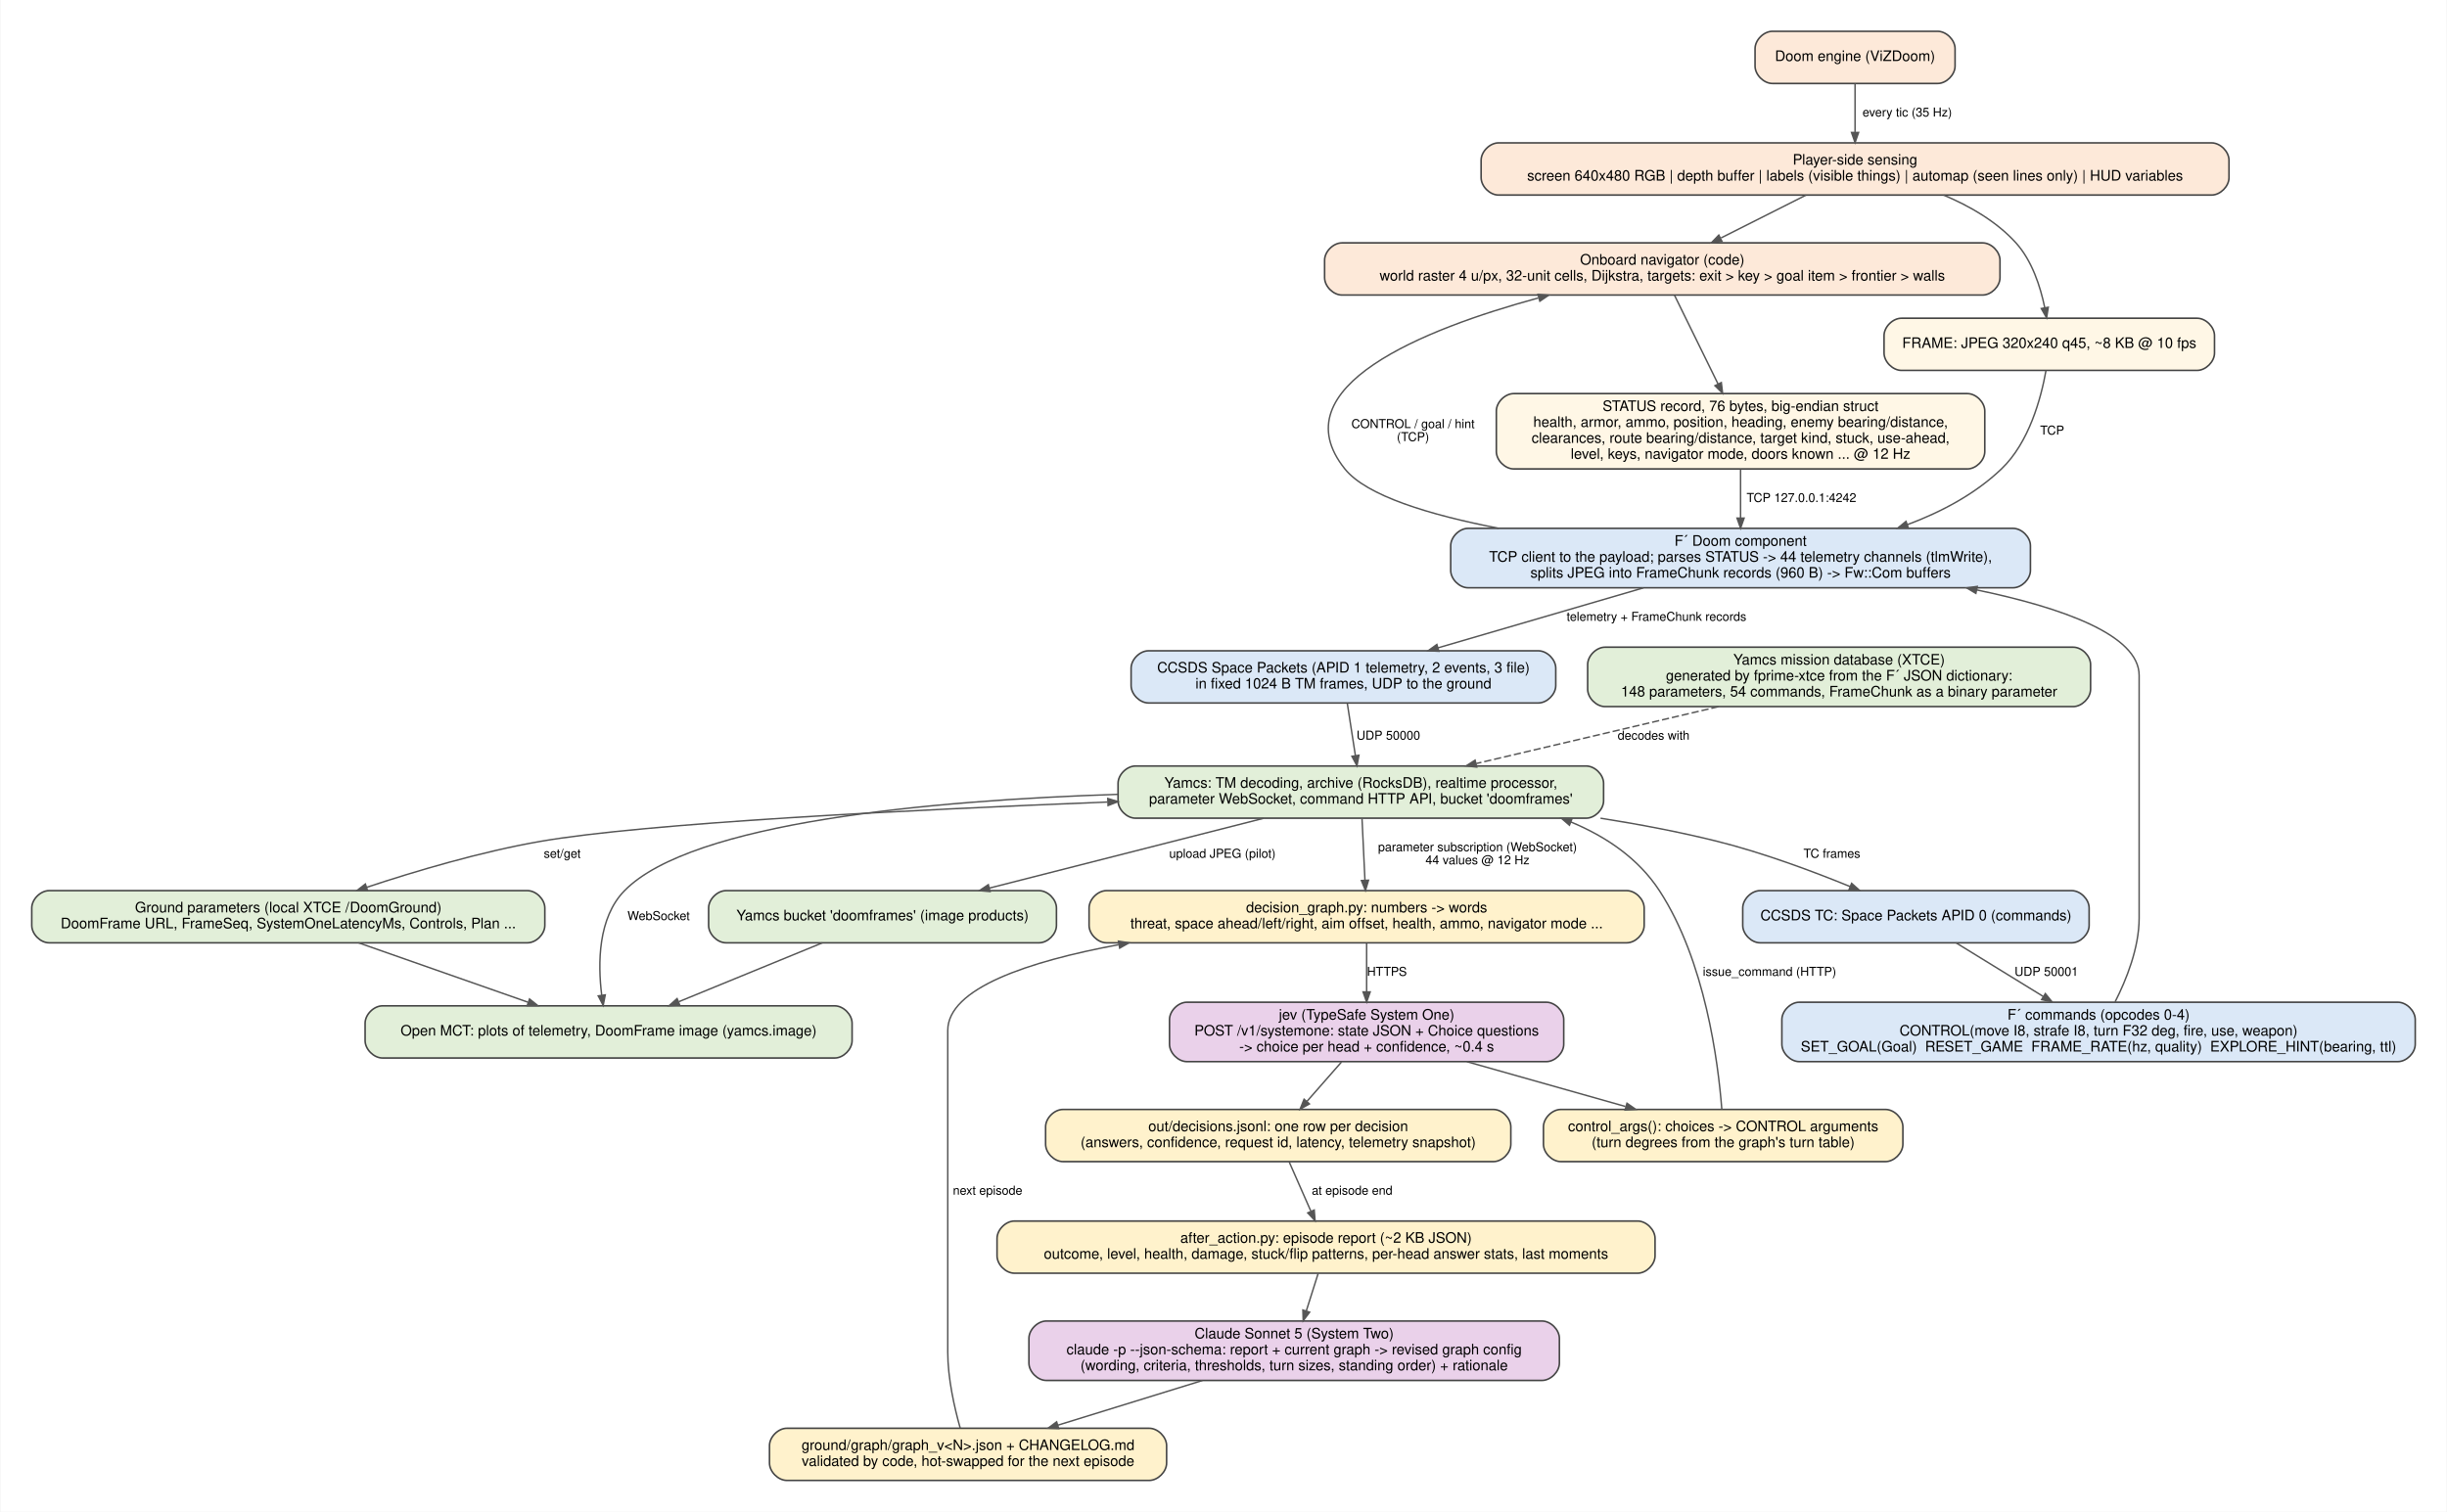
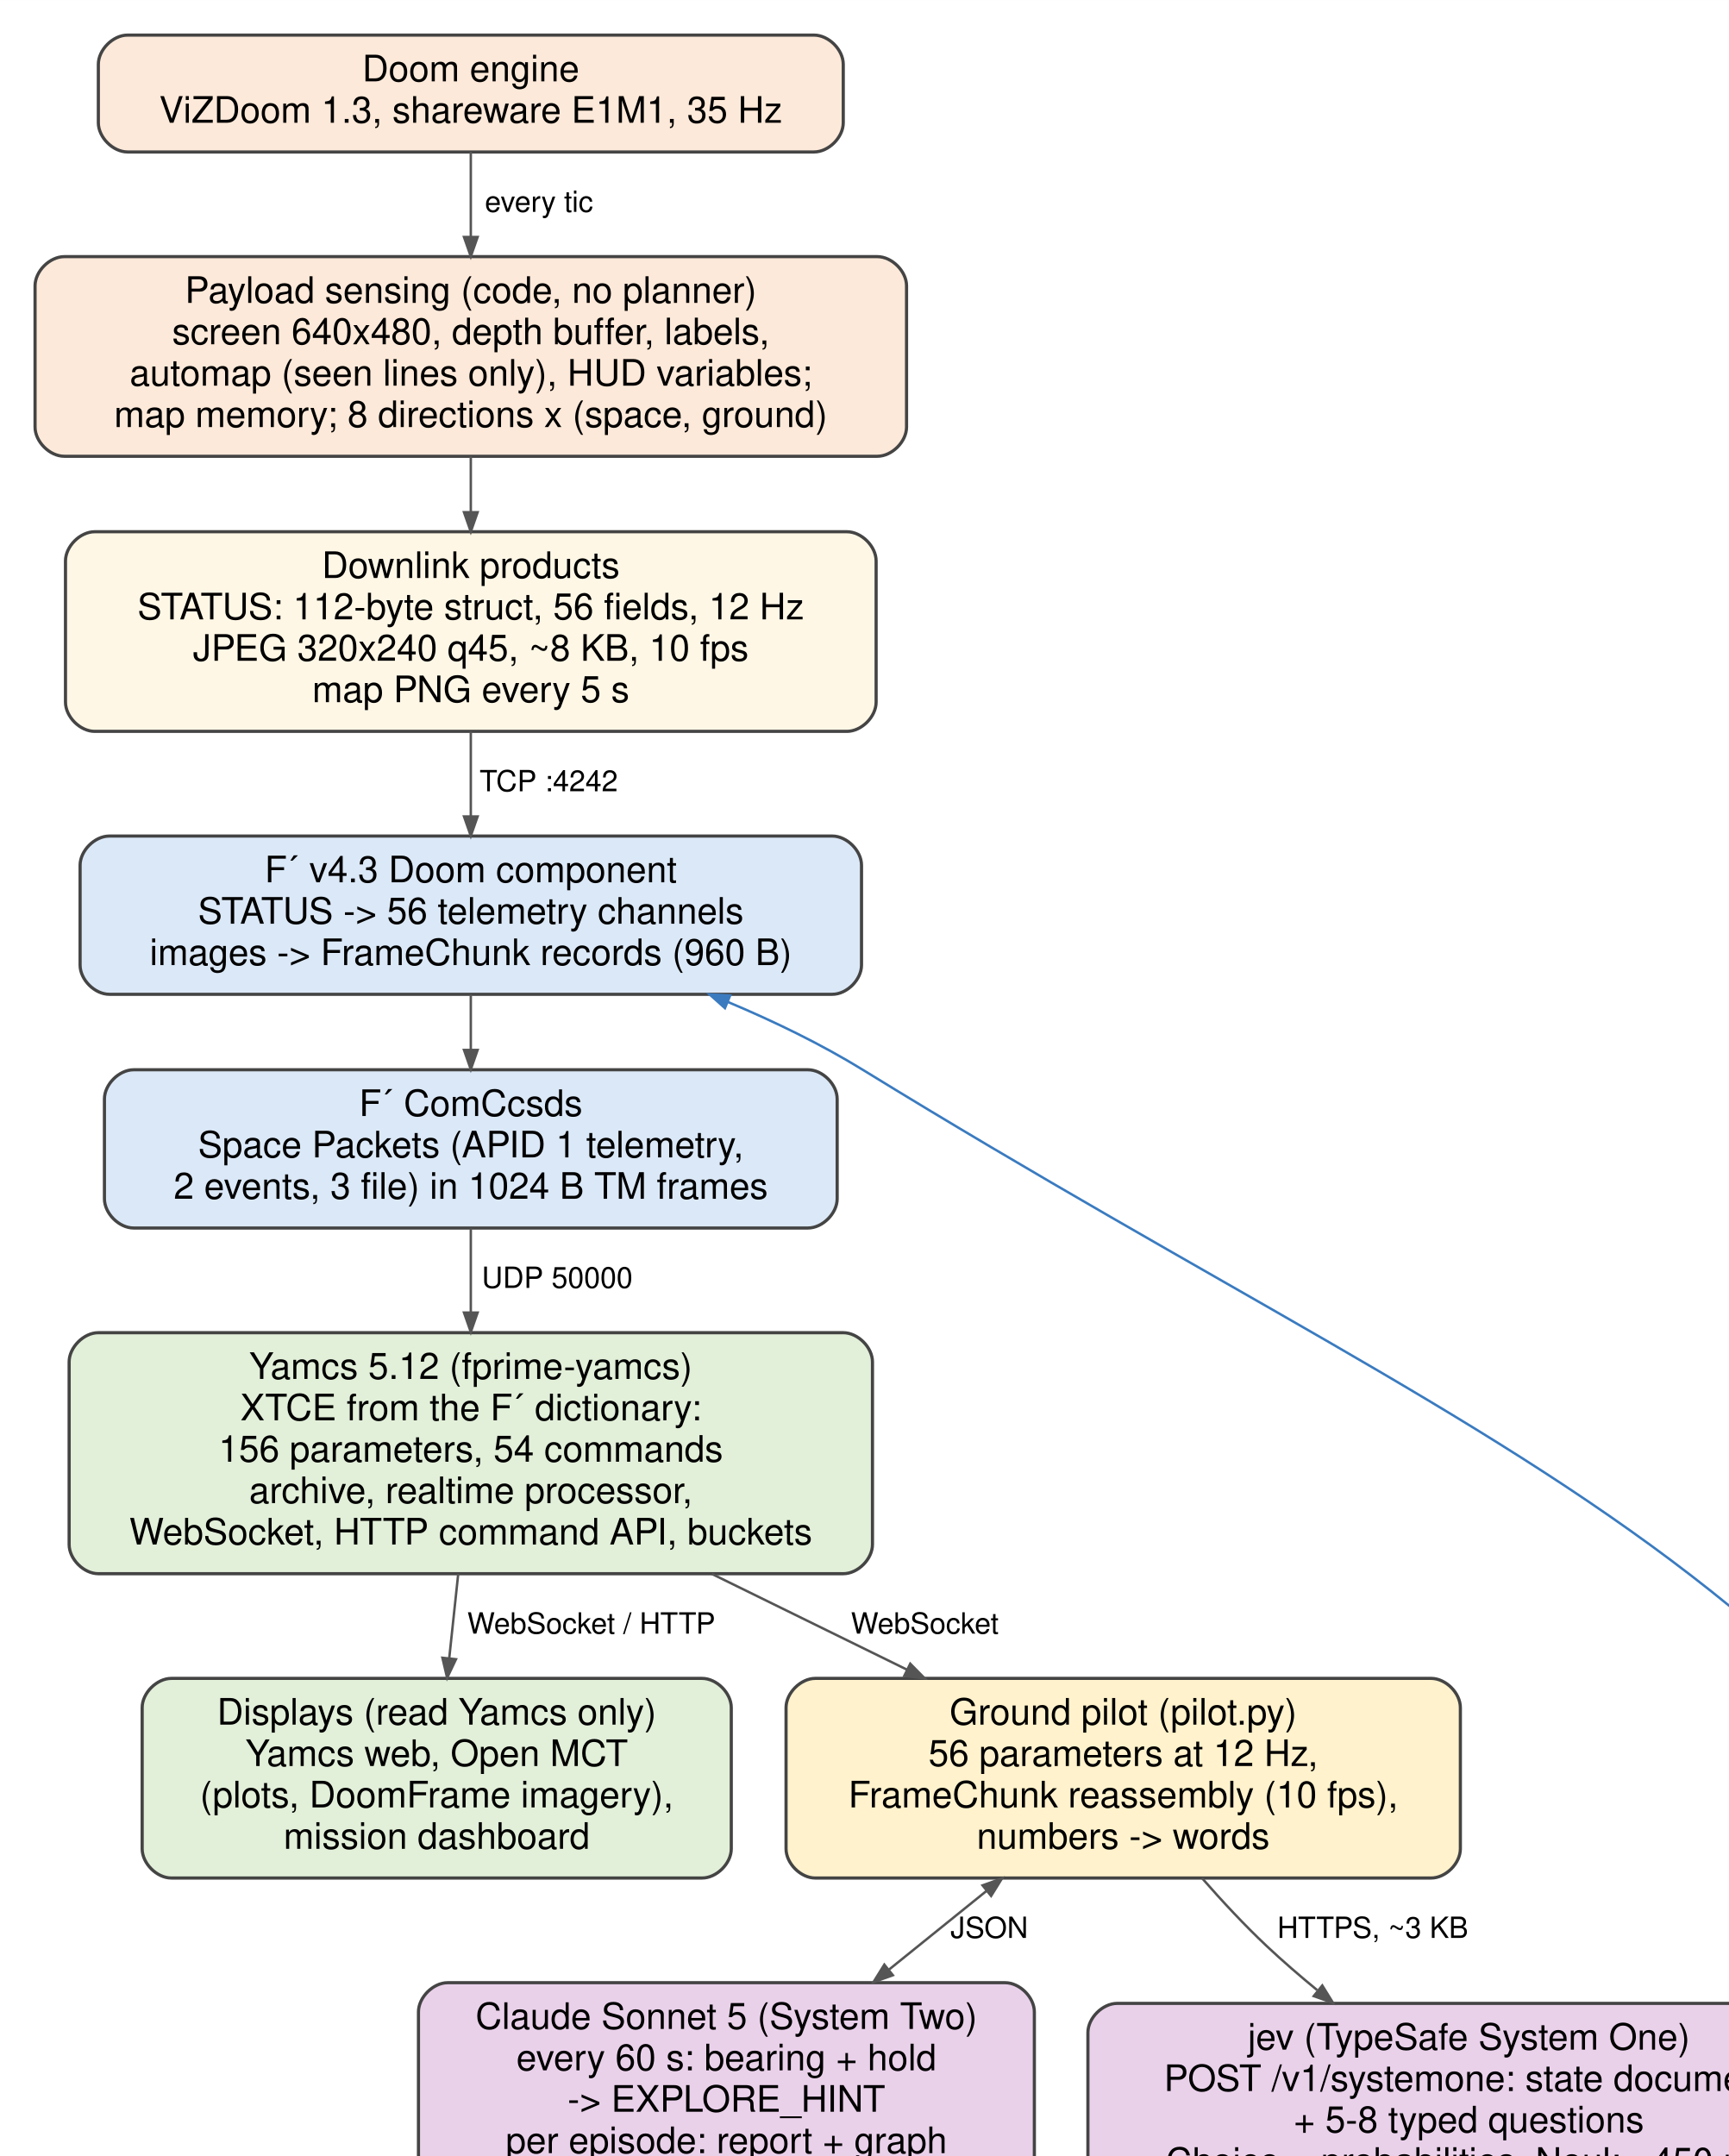
- <svg xmlns="http://www.w3.org/2000/svg" width="1688pt" height="1043pt" viewBox="0.00 0.00 1687.70 1043.20">
-   <g id="graph0" class="graph" transform="scale(1 1) rotate(0) translate(21.6 1021.6)">
-     <polygon fill="white" stroke="transparent" points="-21.6,21.6 -21.6,-1021.6 1666.1,-1021.6 1666.1,21.6 -21.6,21.6" />
+ <svg xmlns="http://www.w3.org/2000/svg" width="1259pt" height="1570pt" viewBox="0.00 0.00 944.53 1177.80">
+   <g id="graph0" class="graph" transform="scale(1.33 1.33) rotate(0) translate(14.4 1163.4)">
+     <polygon fill="white" stroke="transparent" points="-14.4,14.4 -14.4,-1163.4 930.13,-1163.4 930.13,14.4 -14.4,14.4" />
    <g id="node1" class="node">
-       <path fill="#fde9d9" stroke="#444444" stroke-width="1.1" d="M1315,-1000C1315,-1000 1201,-1000 1201,-1000 1195,-1000 1189,-994 1189,-988 1189,-988 1189,-976 1189,-976 1189,-970 1195,-964 1201,-964 1201,-964 1315,-964 1315,-964 1321,-964 1327,-970 1327,-976 1327,-976 1327,-988 1327,-988 1327,-994 1321,-1000 1315,-1000" />
-       <text text-anchor="middle" x="1258" y="-979.5" font-family="Helvetica,sans-Serif" font-size="10.00">Doom engine (ViZDoom)</text>
+       <path fill="#fde9d9" stroke="#444444" stroke-width="1.3" d="M320,-1149C320,-1149 38,-1149 38,-1149 32,-1149 26,-1143 26,-1137 26,-1137 26,-1113 26,-1113 26,-1107 32,-1101 38,-1101 38,-1101 320,-1101 320,-1101 326,-1101 332,-1107 332,-1113 332,-1113 332,-1137 332,-1137 332,-1143 326,-1149 320,-1149" />
+       <text text-anchor="middle" x="179" y="-1130" font-family="Helvetica,sans-Serif" font-size="15.00">Doom engine</text>
+       <text text-anchor="middle" x="179" y="-1113" font-family="Helvetica,sans-Serif" font-size="15.00">ViZDoom 1.3, shareware E1M1, 35 Hz</text>
    </g>
    <g id="node2" class="node">
-       <path fill="#fde9d9" stroke="#444444" stroke-width="1.1" d="M1504,-923C1504,-923 1012,-923 1012,-923 1006,-923 1000,-917 1000,-911 1000,-911 1000,-899 1000,-899 1000,-893 1006,-887 1012,-887 1012,-887 1504,-887 1504,-887 1510,-887 1516,-893 1516,-899 1516,-899 1516,-911 1516,-911 1516,-917 1510,-923 1504,-923" />
-       <text text-anchor="middle" x="1258" y="-908" font-family="Helvetica,sans-Serif" font-size="10.00">Player-side sensing</text>
-       <text text-anchor="middle" x="1258" y="-897" font-family="Helvetica,sans-Serif" font-size="10.00">screen 640x480 RGB | depth buffer | labels (visible things) | automap (seen lines only) | HUD variables</text>
+       <path fill="#fde9d9" stroke="#444444" stroke-width="1.3" d="M346,-1058C346,-1058 12,-1058 12,-1058 6,-1058 0,-1052 0,-1046 0,-1046 0,-988 0,-988 0,-982 6,-976 12,-976 12,-976 346,-976 346,-976 352,-976 358,-982 358,-988 358,-988 358,-1046 358,-1046 358,-1052 352,-1058 346,-1058" />
+       <text text-anchor="middle" x="179" y="-1039" font-family="Helvetica,sans-Serif" font-size="15.00">Payload sensing (code, no planner)</text>
+       <text text-anchor="middle" x="179" y="-1022" font-family="Helvetica,sans-Serif" font-size="15.00">screen 640x480, depth buffer, labels,</text>
+       <text text-anchor="middle" x="179" y="-1005" font-family="Helvetica,sans-Serif" font-size="15.00">automap (seen lines only), HUD variables;</text>
+       <text text-anchor="middle" x="179" y="-988" font-family="Helvetica,sans-Serif" font-size="15.00">map memory; 8 directions x (space, ground)</text>
    </g>
    <g id="edge1" class="edge">
-       <path fill="none" stroke="#555555" d="M1258,-963.98C1258,-954.08 1258,-941.43 1258,-930.47" />
-       <polygon fill="#555555" stroke="#555555" points="1260.45,-930.21 1258,-923.21 1255.55,-930.21 1260.45,-930.21" />
-       <text text-anchor="middle" x="1294" y="-941.2" font-family="Helvetica,sans-Serif" font-size="8.50">every tic (35 Hz)</text>
+       <path fill="none" stroke="#555555" d="M179,-1101C179,-1090.81 179,-1078.41 179,-1066.34" />
+       <polygon fill="#555555" stroke="#555555" points="181.8,-1066.06 179,-1058.06 176.2,-1066.06 181.8,-1066.06" />
+       <text text-anchor="middle" x="207" y="-1076.4" font-family="Helvetica,sans-Serif" font-size="12.00"> every tic</text>
    </g>
    <g id="node3" class="node">
-       <path fill="#fde9d9" stroke="#444444" stroke-width="1.1" d="M1346,-854C1346,-854 904,-854 904,-854 898,-854 892,-848 892,-842 892,-842 892,-830 892,-830 892,-824 898,-818 904,-818 904,-818 1346,-818 1346,-818 1352,-818 1358,-824 1358,-830 1358,-830 1358,-842 1358,-842 1358,-848 1352,-854 1346,-854" />
-       <text text-anchor="middle" x="1125" y="-839" font-family="Helvetica,sans-Serif" font-size="10.00">Onboard navigator (code)</text>
-       <text text-anchor="middle" x="1125" y="-828" font-family="Helvetica,sans-Serif" font-size="10.00">world raster 4 u/px, 32-unit cells, Dijkstra, targets: exit &gt; key &gt; goal item &gt; frontier &gt; walls</text>
+       <path fill="#fff7e6" stroke="#444444" stroke-width="1.3" d="M333.5,-945C333.5,-945 24.5,-945 24.5,-945 18.5,-945 12.5,-939 12.5,-933 12.5,-933 12.5,-875 12.5,-875 12.5,-869 18.5,-863 24.5,-863 24.5,-863 333.5,-863 333.5,-863 339.5,-863 345.5,-869 345.5,-875 345.5,-875 345.5,-933 345.5,-933 345.5,-939 339.5,-945 333.5,-945" />
+       <text text-anchor="middle" x="179" y="-926" font-family="Helvetica,sans-Serif" font-size="15.00">Downlink products</text>
+       <text text-anchor="middle" x="179" y="-909" font-family="Helvetica,sans-Serif" font-size="15.00">STATUS: 112-byte struct, 56 fields, 12 Hz</text>
+       <text text-anchor="middle" x="179" y="-892" font-family="Helvetica,sans-Serif" font-size="15.00">JPEG 320x240 q45, ~8 KB, 10 fps</text>
+       <text text-anchor="middle" x="179" y="-875" font-family="Helvetica,sans-Serif" font-size="15.00">map PNG every 5 s</text>
    </g>
    <g id="edge2" class="edge">
-       <path fill="none" stroke="#555555" d="M1224.09,-886.92C1206.27,-877.94 1184.3,-866.87 1165.58,-857.44" />
-       <polygon fill="#555555" stroke="#555555" points="1166.2,-855.01 1158.84,-854.05 1163.99,-859.39 1166.2,-855.01" />
+       <path fill="none" stroke="#555555" d="M179,-975.93C179,-968.54 179,-960.75 179,-953.16" />
+       <polygon fill="#555555" stroke="#555555" points="181.8,-953.01 179,-945.01 176.2,-953.01 181.8,-953.01" />
+     </g>
+     <g id="node4" class="node">
+       <path fill="#dbe8f7" stroke="#444444" stroke-width="1.3" d="M327.5,-820C327.5,-820 30.5,-820 30.5,-820 24.5,-820 18.5,-814 18.5,-808 18.5,-808 18.5,-767 18.5,-767 18.5,-761 24.5,-755 30.5,-755 30.5,-755 327.5,-755 327.5,-755 333.5,-755 339.5,-761 339.5,-767 339.5,-767 339.5,-808 339.5,-808 339.5,-814 333.5,-820 327.5,-820" />
+       <text text-anchor="middle" x="179" y="-801" font-family="Helvetica,sans-Serif" font-size="15.00">F´ v4.3 Doom component</text>
+       <text text-anchor="middle" x="179" y="-784" font-family="Helvetica,sans-Serif" font-size="15.00">STATUS -&gt; 56 telemetry channels</text>
+       <text text-anchor="middle" x="179" y="-767" font-family="Helvetica,sans-Serif" font-size="15.00">images -&gt; FrameChunk records (960 B)</text>
+     </g>
+     <g id="edge3" class="edge">
+       <path fill="none" stroke="#555555" d="M179,-862.95C179,-851.64 179,-839.34 179,-828.06" />
+       <polygon fill="#555555" stroke="#555555" points="181.8,-828.05 179,-820.05 176.2,-828.05 181.8,-828.05" />
+       <text text-anchor="middle" x="211" y="-838.4" font-family="Helvetica,sans-Serif" font-size="12.00"> TCP :4242</text>
    </g>
    <g id="node5" class="node">
-       <path fill="#fff7e6" stroke="#444444" stroke-width="1.1" d="M1494,-802C1494,-802 1290,-802 1290,-802 1284,-802 1278,-796 1278,-790 1278,-790 1278,-778 1278,-778 1278,-772 1284,-766 1290,-766 1290,-766 1494,-766 1494,-766 1500,-766 1506,-772 1506,-778 1506,-778 1506,-790 1506,-790 1506,-796 1500,-802 1494,-802" />
-       <text text-anchor="middle" x="1392" y="-781.5" font-family="Helvetica,sans-Serif" font-size="10.00">FRAME: JPEG 320x240 q45, ~8 KB @ 10 fps</text>
+       <path fill="#dbe8f7" stroke="#444444" stroke-width="1.3" d="M317.5,-724C317.5,-724 40.5,-724 40.5,-724 34.5,-724 28.5,-718 28.5,-712 28.5,-712 28.5,-671 28.5,-671 28.5,-665 34.5,-659 40.5,-659 40.5,-659 317.5,-659 317.5,-659 323.5,-659 329.5,-665 329.5,-671 329.5,-671 329.5,-712 329.5,-712 329.5,-718 323.5,-724 317.5,-724" />
+       <text text-anchor="middle" x="179" y="-705" font-family="Helvetica,sans-Serif" font-size="15.00">F´ ComCcsds</text>
+       <text text-anchor="middle" x="179" y="-688" font-family="Helvetica,sans-Serif" font-size="15.00">Space Packets (APID 1 telemetry,</text>
+       <text text-anchor="middle" x="179" y="-671" font-family="Helvetica,sans-Serif" font-size="15.00">2 events, 3 file) in 1024 B TM frames</text>
    </g>
    <g id="edge4" class="edge">
-       <path fill="none" stroke="#555555" d="M1319.09,-886.98C1337.18,-879.4 1355.68,-868.74 1369,-854 1380.1,-841.71 1385.86,-823.91 1388.84,-809.46" />
-       <polygon fill="#555555" stroke="#555555" points="1391.31,-809.59 1390.16,-802.26 1386.49,-808.7 1391.31,-809.59" />
-     </g>
-     <g id="node4" class="node">
-       <path fill="#fff7e6" stroke="#444444" stroke-width="1.1" d="M1335.5,-750C1335.5,-750 1022.5,-750 1022.5,-750 1016.5,-750 1010.5,-744 1010.5,-738 1010.5,-738 1010.5,-710 1010.5,-710 1010.5,-704 1016.5,-698 1022.5,-698 1022.5,-698 1335.5,-698 1335.5,-698 1341.5,-698 1347.5,-704 1347.5,-710 1347.5,-710 1347.5,-738 1347.5,-738 1347.5,-744 1341.5,-750 1335.5,-750" />
-       <text text-anchor="middle" x="1179" y="-738" font-family="Helvetica,sans-Serif" font-size="10.00">STATUS record, 76 bytes, big-endian struct</text>
-       <text text-anchor="middle" x="1179" y="-727" font-family="Helvetica,sans-Serif" font-size="10.00">health, armor, ammo, position, heading, enemy bearing/distance,</text>
-       <text text-anchor="middle" x="1179" y="-716" font-family="Helvetica,sans-Serif" font-size="10.00">clearances, route bearing/distance, target kind, stuck, use-ahead,</text>
-       <text text-anchor="middle" x="1179" y="-705" font-family="Helvetica,sans-Serif" font-size="10.00">level, keys, navigator mode, doors known ... @ 12 Hz</text>
-     </g>
-     <g id="edge3" class="edge">
-       <path fill="none" stroke="#555555" d="M1133.44,-817.81C1141.43,-801.53 1153.64,-776.67 1163.4,-756.77" />
-       <polygon fill="#555555" stroke="#555555" points="1165.73,-757.6 1166.61,-750.24 1161.33,-755.44 1165.73,-757.6" />
+       <path fill="none" stroke="#555555" d="M179,-754.94C179,-747.65 179,-739.81 179,-732.23" />
+       <polygon fill="#555555" stroke="#555555" points="181.8,-732.14 179,-724.14 176.2,-732.14 181.8,-732.14" />
    </g>
    <g id="node6" class="node">
-       <path fill="#dbe8f7" stroke="#444444" stroke-width="1.1" d="M1367,-657C1367,-657 991,-657 991,-657 985,-657 979,-651 979,-645 979,-645 979,-628 979,-628 979,-622 985,-616 991,-616 991,-616 1367,-616 1367,-616 1373,-616 1379,-622 1379,-628 1379,-628 1379,-645 1379,-645 1379,-651 1373,-657 1367,-657" />
-       <text text-anchor="middle" x="1179" y="-645" font-family="Helvetica,sans-Serif" font-size="10.00">F´ Doom component</text>
-       <text text-anchor="middle" x="1179" y="-634" font-family="Helvetica,sans-Serif" font-size="10.00">TCP client to the payload; parses STATUS -&gt; 44 telemetry channels (tlmWrite),</text>
-       <text text-anchor="middle" x="1179" y="-623" font-family="Helvetica,sans-Serif" font-size="10.00">splits JPEG into FrameChunk records (960 B) -&gt; Fw::Com buffers</text>
+       <path fill="#e2efd9" stroke="#444444" stroke-width="1.3" d="M332,-616C332,-616 26,-616 26,-616 20,-616 14,-610 14,-604 14,-604 14,-529 14,-529 14,-523 20,-517 26,-517 26,-517 332,-517 332,-517 338,-517 344,-523 344,-529 344,-529 344,-604 344,-604 344,-610 338,-616 332,-616" />
+       <text text-anchor="middle" x="179" y="-597" font-family="Helvetica,sans-Serif" font-size="15.00">Yamcs 5.12 (fprime-yamcs)</text>
+       <text text-anchor="middle" x="179" y="-580" font-family="Helvetica,sans-Serif" font-size="15.00">XTCE from the F´ dictionary:</text>
+       <text text-anchor="middle" x="179" y="-563" font-family="Helvetica,sans-Serif" font-size="15.00">156 parameters, 54 commands</text>
+       <text text-anchor="middle" x="179" y="-546" font-family="Helvetica,sans-Serif" font-size="15.00">archive, realtime processor,</text>
+       <text text-anchor="middle" x="179" y="-529" font-family="Helvetica,sans-Serif" font-size="15.00">WebSocket, HTTP command API, buckets</text>
    </g>
    <g id="edge5" class="edge">
-       <path fill="none" stroke="#555555" d="M1179,-697.81C1179,-687.24 1179,-674.95 1179,-664.22" />
-       <polygon fill="#555555" stroke="#555555" points="1181.45,-664.09 1179,-657.09 1176.55,-664.09 1181.45,-664.09" />
-       <text text-anchor="middle" x="1221" y="-675.2" font-family="Helvetica,sans-Serif" font-size="8.50">TCP 127.0.0.1:4242</text>
+       <path fill="none" stroke="#555555" d="M179,-658.82C179,-648.3 179,-636.24 179,-624.4" />
+       <polygon fill="#555555" stroke="#555555" points="181.8,-624.26 179,-616.26 176.2,-624.26 181.8,-624.26" />
+       <text text-anchor="middle" x="214.5" y="-634.4" font-family="Helvetica,sans-Serif" font-size="12.00"> UDP 50000</text>
+     </g>
+     <g id="node7" class="node">
+       <path fill="#e2efd9" stroke="#444444" stroke-width="1.3" d="M274,-474C274,-474 56,-474 56,-474 50,-474 44,-468 44,-462 44,-462 44,-404 44,-404 44,-398 50,-392 56,-392 56,-392 274,-392 274,-392 280,-392 286,-398 286,-404 286,-404 286,-462 286,-462 286,-468 280,-474 274,-474" />
+       <text text-anchor="middle" x="165" y="-455" font-family="Helvetica,sans-Serif" font-size="15.00">Displays (read Yamcs only)</text>
+       <text text-anchor="middle" x="165" y="-438" font-family="Helvetica,sans-Serif" font-size="15.00">Yamcs web, Open MCT</text>
+       <text text-anchor="middle" x="165" y="-421" font-family="Helvetica,sans-Serif" font-size="15.00">(plots, DoomFrame imagery),</text>
+       <text text-anchor="middle" x="165" y="-404" font-family="Helvetica,sans-Serif" font-size="15.00">mission dashboard</text>
    </g>
    <g id="edge6" class="edge">
-       <path fill="none" stroke="#555555" d="M1389.74,-765.94C1386.34,-746.87 1378.12,-716.26 1359,-698 1340.91,-680.73 1317.74,-668.38 1294.08,-659.55" />
-       <polygon fill="#555555" stroke="#555555" points="1294.81,-657.21 1287.39,-657.15 1293.15,-661.82 1294.81,-657.21" />
-       <text text-anchor="middle" x="1394" y="-721.7" font-family="Helvetica,sans-Serif" font-size="8.50">TCP</text>
-     </g>
-     <g id="edge20" class="edge">
-       <path fill="none" stroke="#555555" d="M1012.04,-657.06C964.16,-666.3 920.85,-679.5 906,-698 860.56,-754.61 960.13,-794.4 1039.51,-816.01" />
-       <polygon fill="#555555" stroke="#555555" points="1039.24,-818.48 1046.64,-817.92 1040.51,-813.75 1039.24,-818.48" />
-       <text text-anchor="middle" x="953" y="-726.2" font-family="Helvetica,sans-Serif" font-size="8.50">CONTROL / goal / hint</text>
-       <text text-anchor="middle" x="953" y="-717.2" font-family="Helvetica,sans-Serif" font-size="8.50">(TCP)</text>
+       <path fill="none" stroke="#555555" d="M173.83,-516.91C172.62,-505.6 171.34,-493.57 170.14,-482.28" />
+       <polygon fill="#555555" stroke="#555555" points="172.91,-481.87 169.28,-474.21 167.34,-482.47 172.91,-481.87" />
+       <text text-anchor="middle" x="228.5" y="-492.4" font-family="Helvetica,sans-Serif" font-size="12.00"> WebSocket / HTTP</text>
    </g>
    <g id="node8" class="node">
-       <path fill="#dbe8f7" stroke="#444444" stroke-width="1.1" d="M1039.5,-572.5C1039.5,-572.5 770.5,-572.5 770.5,-572.5 764.5,-572.5 758.5,-566.5 758.5,-560.5 758.5,-560.5 758.5,-548.5 758.5,-548.5 758.5,-542.5 764.5,-536.5 770.5,-536.5 770.5,-536.5 1039.5,-536.5 1039.5,-536.5 1045.5,-536.5 1051.5,-542.5 1051.5,-548.5 1051.5,-548.5 1051.5,-560.5 1051.5,-560.5 1051.5,-566.5 1045.5,-572.5 1039.5,-572.5" />
-       <text text-anchor="middle" x="905" y="-557.5" font-family="Helvetica,sans-Serif" font-size="10.00">CCSDS Space Packets (APID 1 telemetry, 2 events, 3 file)</text>
-       <text text-anchor="middle" x="905" y="-546.5" font-family="Helvetica,sans-Serif" font-size="10.00">in fixed 1024 B TM frames, UDP to the ground</text>
+       <path fill="#fff2cc" stroke="#444444" stroke-width="1.3" d="M573.5,-474C573.5,-474 320.5,-474 320.5,-474 314.5,-474 308.5,-468 308.5,-462 308.5,-462 308.5,-404 308.5,-404 308.5,-398 314.5,-392 320.5,-392 320.5,-392 573.5,-392 573.5,-392 579.5,-392 585.5,-398 585.5,-404 585.5,-404 585.5,-462 585.5,-462 585.5,-468 579.5,-474 573.5,-474" />
+       <text text-anchor="middle" x="447" y="-455" font-family="Helvetica,sans-Serif" font-size="15.00">Ground pilot (pilot.py)</text>
+       <text text-anchor="middle" x="447" y="-438" font-family="Helvetica,sans-Serif" font-size="15.00">56 parameters at 12 Hz,</text>
+       <text text-anchor="middle" x="447" y="-421" font-family="Helvetica,sans-Serif" font-size="15.00">FrameChunk reassembly (10 fps),</text>
+       <text text-anchor="middle" x="447" y="-404" font-family="Helvetica,sans-Serif" font-size="15.00">numbers -&gt; words</text>
    </g>
    <g id="edge7" class="edge">
-       <path fill="none" stroke="#555555" d="M1111.97,-615.93C1068.81,-603.33 1012.98,-587.03 970.19,-574.53" />
-       <polygon fill="#555555" stroke="#555555" points="970.84,-572.17 963.44,-572.56 969.47,-576.88 970.84,-572.17" />
-       <text text-anchor="middle" x="1121" y="-593.2" font-family="Helvetica,sans-Serif" font-size="8.50">telemetry + FrameChunk records</text>
+       <path fill="none" stroke="#555555" d="M278.03,-516.91C304.34,-504 332.57,-490.15 358.29,-477.53" />
+       <polygon fill="#555555" stroke="#555555" points="359.52,-480.04 365.47,-474 357.06,-475.01 359.52,-480.04" />
+       <text text-anchor="middle" x="365.5" y="-492.4" font-family="Helvetica,sans-Serif" font-size="12.00"> WebSocket</text>
    </g>
-     <g id="node7" class="node">
-       <path fill="#dbe8f7" stroke="#444444" stroke-width="1.1" d="M1632.5,-330C1632.5,-330 1219.5,-330 1219.5,-330 1213.5,-330 1207.5,-324 1207.5,-318 1207.5,-318 1207.5,-301 1207.5,-301 1207.5,-295 1213.5,-289 1219.5,-289 1219.5,-289 1632.5,-289 1632.5,-289 1638.5,-289 1644.5,-295 1644.5,-301 1644.5,-301 1644.5,-318 1644.5,-318 1644.5,-324 1638.5,-330 1632.5,-330" />
-       <text text-anchor="middle" x="1426" y="-318" font-family="Helvetica,sans-Serif" font-size="10.00">F´ commands (opcodes 0-4)</text>
-       <text text-anchor="middle" x="1426" y="-307" font-family="Helvetica,sans-Serif" font-size="10.00">CONTROL(move I8, strafe I8, turn F32 deg, fire, use, weapon)</text>
-       <text text-anchor="middle" x="1426" y="-296" font-family="Helvetica,sans-Serif" font-size="10.00">SET_GOAL(Goal)  RESET_GAME  FRAME_RATE(hz, quality)  EXPLORE_HINT(bearing, ttl)</text>
+     <g id="node9" class="node">
+       <path fill="#ead1ea" stroke="#444444" stroke-width="1.3" d="M398.5,-349C398.5,-349 169.5,-349 169.5,-349 163.5,-349 157.5,-343 157.5,-337 157.5,-337 157.5,-262 157.5,-262 157.5,-256 163.5,-250 169.5,-250 169.5,-250 398.5,-250 398.5,-250 404.5,-250 410.5,-256 410.5,-262 410.5,-262 410.5,-337 410.5,-337 410.5,-343 404.5,-349 398.5,-349" />
+       <text text-anchor="middle" x="284" y="-330" font-family="Helvetica,sans-Serif" font-size="15.00">Claude Sonnet 5 (System Two)</text>
+       <text text-anchor="middle" x="284" y="-313" font-family="Helvetica,sans-Serif" font-size="15.00">every 60 s: bearing + hold</text>
+       <text text-anchor="middle" x="284" y="-296" font-family="Helvetica,sans-Serif" font-size="15.00">-&gt; EXPLORE_HINT</text>
+       <text text-anchor="middle" x="284" y="-279" font-family="Helvetica,sans-Serif" font-size="15.00">per episode: report + graph</text>
+       <text text-anchor="middle" x="284" y="-262" font-family="Helvetica,sans-Serif" font-size="15.00">-&gt; revised graph_v&lt;N&gt;.json</text>
    </g>
-     <g id="edge19" class="edge">
-       <path fill="none" stroke="#555555" d="M1437.39,-330.19C1445.14,-345.45 1454,-367.4 1454,-388 1454,-555.5 1454,-555.5 1454,-555.5 1454,-583.39 1401.2,-602.2 1341.87,-614.53" />
-       <polygon fill="#555555" stroke="#555555" points="1341.35,-612.13 1334.98,-615.92 1342.33,-616.93 1341.35,-612.13" />
+     <g id="edge8" class="edge">
+       <path fill="none" stroke="#555555" d="M390.87,-386.72C377.98,-376.32 364.16,-365.17 350.87,-354.45" />
+       <polygon fill="#555555" stroke="#555555" points="389.22,-388.99 397.21,-391.83 392.74,-384.63 389.22,-388.99" />
+       <polygon fill="#555555" stroke="#555555" points="352.38,-352.07 344.4,-349.23 348.87,-356.43 352.38,-352.07" />
+       <text text-anchor="middle" x="392" y="-367.4" font-family="Helvetica,sans-Serif" font-size="12.00"> JSON</text>
+     </g>
+     <g id="node10" class="node">
+       <path fill="#ead1ea" stroke="#444444" stroke-width="1.3" d="M733.5,-340.5C733.5,-340.5 444.5,-340.5 444.5,-340.5 438.5,-340.5 432.5,-334.5 432.5,-328.5 432.5,-328.5 432.5,-270.5 432.5,-270.5 432.5,-264.5 438.5,-258.5 444.5,-258.5 444.5,-258.5 733.5,-258.5 733.5,-258.5 739.5,-258.5 745.5,-264.5 745.5,-270.5 745.5,-270.5 745.5,-328.5 745.5,-328.5 745.5,-334.5 739.5,-340.5 733.5,-340.5" />
+       <text text-anchor="middle" x="589" y="-321.5" font-family="Helvetica,sans-Serif" font-size="15.00">jev (TypeSafe System One)</text>
+       <text text-anchor="middle" x="589" y="-304.5" font-family="Helvetica,sans-Serif" font-size="15.00">POST /v1/systemone: state document</text>
+       <text text-anchor="middle" x="589" y="-287.5" font-family="Helvetica,sans-Serif" font-size="15.00">+ 5-8 typed questions</text>
+       <text text-anchor="middle" x="589" y="-270.5" font-family="Helvetica,sans-Serif" font-size="15.00">Choice + probabilities, Noul; ~450 ms</text>
+     </g>
+     <g id="edge9" class="edge">
+       <path fill="none" stroke="#555555" d="M479.4,-391.92C487.71,-382.42 496.89,-372.57 506,-364 512.48,-357.91 519.52,-351.83 526.66,-345.97" />
+       <polygon fill="#555555" stroke="#555555" points="528.78,-347.86 533.24,-340.66 525.26,-343.5 528.78,-347.86" />
+       <text text-anchor="middle" x="549.5" y="-367.4" font-family="Helvetica,sans-Serif" font-size="12.00"> HTTPS, ~3 KB</text>
    </g>
    <g id="node11" class="node">
-       <path fill="#e2efd9" stroke="#444444" stroke-width="1.1" d="M1072.5,-493C1072.5,-493 761.5,-493 761.5,-493 755.5,-493 749.5,-487 749.5,-481 749.5,-481 749.5,-469 749.5,-469 749.5,-463 755.5,-457 761.5,-457 761.5,-457 1072.5,-457 1072.5,-457 1078.5,-457 1084.5,-463 1084.5,-469 1084.5,-469 1084.5,-481 1084.5,-481 1084.5,-487 1078.5,-493 1072.5,-493" />
-       <text text-anchor="middle" x="917" y="-478" font-family="Helvetica,sans-Serif" font-size="10.00">Yamcs: TM decoding, archive (RocksDB), realtime processor,</text>
-       <text text-anchor="middle" x="917" y="-467" font-family="Helvetica,sans-Serif" font-size="10.00">parameter WebSocket, command HTTP API, bucket 'doomframes'</text>
+       <path fill="#fff2cc" stroke="#444444" stroke-width="1.3" d="M557.5,-207C557.5,-207 334.5,-207 334.5,-207 328.5,-207 322.5,-201 322.5,-195 322.5,-195 322.5,-137 322.5,-137 322.5,-131 328.5,-125 334.5,-125 334.5,-125 557.5,-125 557.5,-125 563.5,-125 569.5,-131 569.5,-137 569.5,-137 569.5,-195 569.5,-195 569.5,-201 563.5,-207 557.5,-207" />
+       <text text-anchor="middle" x="446" y="-188" font-family="Helvetica,sans-Serif" font-size="15.00">Decision log</text>
+       <text text-anchor="middle" x="446" y="-171" font-family="Helvetica,sans-Serif" font-size="15.00">runs/&lt;date&gt;/decisions.jsonl</text>
+       <text text-anchor="middle" x="446" y="-154" font-family="Helvetica,sans-Serif" font-size="15.00">words, answers, probabilities,</text>
+       <text text-anchor="middle" x="446" y="-137" font-family="Helvetica,sans-Serif" font-size="15.00">request id, latency, telemetry</text>
    </g>
-     <g id="edge8" class="edge">
-       <path fill="none" stroke="#555555" d="M907.66,-536.3C909.31,-525.66 911.45,-511.85 913.26,-500.13" />
-       <polygon fill="#555555" stroke="#555555" points="915.69,-500.44 914.34,-493.15 910.85,-499.69 915.69,-500.44" />
-       <text text-anchor="middle" x="936" y="-511.2" font-family="Helvetica,sans-Serif" font-size="8.50">UDP 50000</text>
-     </g>
-     <g id="node9" class="node">
-       <path fill="#dbe8f7" stroke="#444444" stroke-width="1.1" d="M1407.5,-407C1407.5,-407 1192.5,-407 1192.5,-407 1186.5,-407 1180.5,-401 1180.5,-395 1180.5,-395 1180.5,-383 1180.5,-383 1180.5,-377 1186.5,-371 1192.5,-371 1192.5,-371 1407.5,-371 1407.5,-371 1413.5,-371 1419.5,-377 1419.5,-383 1419.5,-383 1419.5,-395 1419.5,-395 1419.5,-401 1413.5,-407 1407.5,-407" />
-       <text text-anchor="middle" x="1300" y="-386.5" font-family="Helvetica,sans-Serif" font-size="10.00">CCSDS TC: Space Packets APID 0 (commands)</text>
-     </g>
-     <g id="edge18" class="edge">
-       <path fill="none" stroke="#555555" d="M1327.65,-370.99C1345.3,-360.14 1368.42,-345.92 1387.81,-333.99" />
-       <polygon fill="#555555" stroke="#555555" points="1389.29,-335.96 1393.96,-330.2 1386.72,-331.79 1389.29,-335.96" />
-       <text text-anchor="middle" x="1390" y="-348.2" font-family="Helvetica,sans-Serif" font-size="8.50">UDP 50001</text>
-     </g>
-     <g id="node10" class="node">
-       <path fill="#e2efd9" stroke="#444444" stroke-width="1.1" d="M1408.5,-575C1408.5,-575 1085.5,-575 1085.5,-575 1079.5,-575 1073.5,-569 1073.5,-563 1073.5,-563 1073.5,-546 1073.5,-546 1073.5,-540 1079.5,-534 1085.5,-534 1085.5,-534 1408.5,-534 1408.5,-534 1414.5,-534 1420.5,-540 1420.5,-546 1420.5,-546 1420.5,-563 1420.5,-563 1420.5,-569 1414.5,-575 1408.5,-575" />
-       <text text-anchor="middle" x="1247" y="-563" font-family="Helvetica,sans-Serif" font-size="10.00">Yamcs mission database (XTCE)</text>
-       <text text-anchor="middle" x="1247" y="-552" font-family="Helvetica,sans-Serif" font-size="10.00">generated by fprime-xtce from the F´ JSON dictionary:</text>
-       <text text-anchor="middle" x="1247" y="-541" font-family="Helvetica,sans-Serif" font-size="10.00">148 parameters, 54 commands, FrameChunk as a binary parameter</text>
-     </g>
-     <g id="edge9" class="edge">
-       <path fill="none" stroke="#555555" stroke-dasharray="5,2" d="M1163.73,-533.94C1112.48,-521.91 1047.17,-506.57 996.62,-494.7" />
-       <polygon fill="#555555" stroke="#555555" points="996.96,-492.26 989.59,-493.05 995.84,-497.03 996.96,-492.26" />
-       <text text-anchor="middle" x="1119" y="-511.2" font-family="Helvetica,sans-Serif" font-size="8.50">decodes with</text>
-     </g>
-     <g id="edge17" class="edge">
-       <path fill="none" stroke="#555555" d="M1082.38,-456.98C1109.51,-452.71 1137.19,-447.45 1163,-441 1194.32,-433.17 1228.35,-420.53 1254.65,-409.79" />
-       <polygon fill="#555555" stroke="#555555" points="1255.63,-412.04 1261.17,-407.11 1253.76,-407.51 1255.63,-412.04" />
-       <text text-anchor="middle" x="1242" y="-429.7" font-family="Helvetica,sans-Serif" font-size="8.50">TC frames</text>
+     <g id="edge10" class="edge">
+       <path fill="none" stroke="#555555" d="M545.32,-258.33C529.8,-244.06 512.21,-227.89 496.19,-213.16" />
+       <polygon fill="#555555" stroke="#555555" points="497.69,-210.73 489.91,-207.38 493.9,-214.85 497.69,-210.73" />
    </g>
    <g id="node12" class="node">
-       <path fill="#e2efd9" stroke="#444444" stroke-width="1.1" d="M342,-407C342,-407 12,-407 12,-407 6,-407 0,-401 0,-395 0,-395 0,-383 0,-383 0,-377 6,-371 12,-371 12,-371 342,-371 342,-371 348,-371 354,-377 354,-383 354,-383 354,-395 354,-395 354,-401 348,-407 342,-407" />
-       <text text-anchor="middle" x="177" y="-392" font-family="Helvetica,sans-Serif" font-size="10.00">Ground parameters (local XTCE /DoomGround)</text>
-       <text text-anchor="middle" x="177" y="-381" font-family="Helvetica,sans-Serif" font-size="10.00">DoomFrame URL, FrameSeq, SystemOneLatencyMs, Controls, Plan ...</text>
+       <path fill="#fff2cc" stroke="#444444" stroke-width="1.3" d="M880,-198.5C880,-198.5 604,-198.5 604,-198.5 598,-198.5 592,-192.5 592,-186.5 592,-186.5 592,-145.5 592,-145.5 592,-139.5 598,-133.5 604,-133.5 604,-133.5 880,-133.5 880,-133.5 886,-133.5 892,-139.5 892,-145.5 892,-145.5 892,-186.5 892,-186.5 892,-192.5 886,-198.5 880,-198.5" />
+       <text text-anchor="middle" x="742" y="-179.5" font-family="Helvetica,sans-Serif" font-size="15.00">control_args(): answers -&gt; CONTROL</text>
+       <text text-anchor="middle" x="742" y="-162.5" font-family="Helvetica,sans-Serif" font-size="15.00">hysteresis on the probabilities,</text>
+       <text text-anchor="middle" x="742" y="-145.5" font-family="Helvetica,sans-Serif" font-size="15.00">aim override, big turns finish first</text>
+     </g>
+     <g id="edge11" class="edge">
+       <path fill="none" stroke="#555555" d="M624.29,-258.42C635.82,-246.19 649,-233.07 662,-222 669.42,-215.68 677.57,-209.41 685.73,-203.49" />
+       <polygon fill="#555555" stroke="#555555" points="687.7,-205.53 692.59,-198.61 684.45,-200.97 687.7,-205.53" />
+       <text text-anchor="middle" x="700" y="-225.4" font-family="Helvetica,sans-Serif" font-size="12.00"> probabilities</text>
+     </g>
+     <g id="node13" class="node">
+       <path fill="#dbe8f7" stroke="#444444" stroke-width="1.3" d="M891.5,-82C891.5,-82 592.5,-82 592.5,-82 586.5,-82 580.5,-76 580.5,-70 580.5,-70 580.5,-12 580.5,-12 580.5,-6 586.5,0 592.5,0 592.5,0 891.5,0 891.5,0 897.5,0 903.5,-6 903.5,-12 903.5,-12 903.5,-70 903.5,-70 903.5,-76 897.5,-82 891.5,-82" />
+       <text text-anchor="middle" x="742" y="-63" font-family="Helvetica,sans-Serif" font-size="15.00">Uplink: F´ commands (opcodes 0-4)</text>
+       <text text-anchor="middle" x="742" y="-46" font-family="Helvetica,sans-Serif" font-size="15.00">CONTROL, SET_GOAL, RESET_GAME,</text>
+       <text text-anchor="middle" x="742" y="-29" font-family="Helvetica,sans-Serif" font-size="15.00">FRAME_RATE, EXPLORE_HINT</text>
+       <text text-anchor="middle" x="742" y="-12" font-family="Helvetica,sans-Serif" font-size="15.00">CCSDS TC, UDP 50001, ~45 ms to issue</text>
    </g>
    <g id="edge12" class="edge">
-       <path fill="none" stroke="#555555" d="M742.14,-468.14C604.23,-462.71 423.47,-453.57 351,-441 310,-433.89 264.95,-420.53 230.96,-409.26" />
-       <polygon fill="#555555" stroke="#555555" points="742.41,-470.6 749.5,-468.43 742.6,-465.71 742.41,-470.6" />
-       <polygon fill="#555555" stroke="#555555" points="231.73,-406.93 224.32,-407.04 230.18,-411.58 231.73,-406.93" />
-       <text text-anchor="middle" x="366" y="-429.7" font-family="Helvetica,sans-Serif" font-size="8.50">set/get</text>
-     </g>
-     <g id="node13" class="node">
-       <path fill="#e2efd9" stroke="#444444" stroke-width="1.1" d="M554,-327.5C554,-327.5 242,-327.5 242,-327.5 236,-327.5 230,-321.5 230,-315.5 230,-315.5 230,-303.5 230,-303.5 230,-297.5 236,-291.5 242,-291.5 242,-291.5 554,-291.5 554,-291.5 560,-291.5 566,-297.5 566,-303.5 566,-303.5 566,-315.5 566,-315.5 566,-321.5 560,-327.5 554,-327.5" />
-       <text text-anchor="middle" x="398" y="-307" font-family="Helvetica,sans-Serif" font-size="10.00">Open MCT: plots of telemetry, DoomFrame image (yamcs.image)</text>
-     </g>
-     <g id="edge10" class="edge">
-       <path fill="none" stroke="#555555" d="M749.29,-473.45C619.92,-469.22 455.45,-454.27 409,-407 390.63,-388.31 390.51,-356.74 393.25,-334.82" />
-       <polygon fill="#555555" stroke="#555555" points="395.69,-335.07 394.27,-327.79 390.84,-334.37 395.69,-335.07" />
-       <text text-anchor="middle" x="432.5" y="-386.7" font-family="Helvetica,sans-Serif" font-size="8.50">WebSocket</text>
-     </g>
-     <g id="node14" class="node">
-       <path fill="#fff2cc" stroke="#444444" stroke-width="1.1" d="M1100.5,-407C1100.5,-407 741.5,-407 741.5,-407 735.5,-407 729.5,-401 729.5,-395 729.5,-395 729.5,-383 729.5,-383 729.5,-377 735.5,-371 741.5,-371 741.5,-371 1100.5,-371 1100.5,-371 1106.5,-371 1112.5,-377 1112.5,-383 1112.5,-383 1112.5,-395 1112.5,-395 1112.5,-401 1106.5,-407 1100.5,-407" />
-       <text text-anchor="middle" x="921" y="-392" font-family="Helvetica,sans-Serif" font-size="10.00">decision_graph.py: numbers -&gt; words</text>
-       <text text-anchor="middle" x="921" y="-381" font-family="Helvetica,sans-Serif" font-size="10.00">threat, space ahead/left/right, aim offset, health, ammo, navigator mode ...</text>
-     </g>
-     <g id="edge11" class="edge">
-       <path fill="none" stroke="#555555" d="M917.83,-456.6C918.41,-444.35 919.2,-427.8 919.84,-414.26" />
-       <polygon fill="#555555" stroke="#555555" points="922.3,-414.2 920.19,-407.1 917.41,-413.97 922.3,-414.2" />
-       <text text-anchor="middle" x="997.5" y="-434.2" font-family="Helvetica,sans-Serif" font-size="8.50">parameter subscription (WebSocket)</text>
-       <text text-anchor="middle" x="997.5" y="-425.2" font-family="Helvetica,sans-Serif" font-size="8.50">44 values @ 12 Hz</text>
-     </g>
-     <g id="node21" class="node">
-       <path fill="#e2efd9" stroke="#444444" stroke-width="1.1" d="M695,-407C695,-407 479,-407 479,-407 473,-407 467,-401 467,-395 467,-395 467,-383 467,-383 467,-377 473,-371 479,-371 479,-371 695,-371 695,-371 701,-371 707,-377 707,-383 707,-383 707,-395 707,-395 707,-401 701,-407 695,-407" />
-       <text text-anchor="middle" x="587" y="-386.5" font-family="Helvetica,sans-Serif" font-size="10.00">Yamcs bucket 'doomframes' (image products)</text>
-     </g>
-     <g id="edge26" class="edge">
-       <path fill="none" stroke="#555555" d="M849.82,-456.9C794.86,-442.91 717.24,-423.15 660.6,-408.73" />
-       <polygon fill="#555555" stroke="#555555" points="661.19,-406.36 653.8,-407 659.98,-411.11 661.19,-406.36" />
-       <text text-anchor="middle" x="821.5" y="-429.7" font-family="Helvetica,sans-Serif" font-size="8.50">upload JPEG (pilot)</text>
+       <path fill="none" stroke="#555555" d="M742,-133.32C742,-120.35 742,-105.05 742,-90.71" />
+       <polygon fill="#555555" stroke="#555555" points="744.8,-90.41 742,-82.41 739.2,-90.41 744.8,-90.41" />
+       <text text-anchor="middle" x="791" y="-100.4" font-family="Helvetica,sans-Serif" font-size="12.00"> via Yamcs HTTP</text>
    </g>
    <g id="edge13" class="edge">
-       <path fill="none" stroke="#555555" d="M225.5,-370.99C259.92,-358.92 306.22,-342.69 342.18,-330.07" />
-       <polygon fill="#555555" stroke="#555555" points="343.44,-332.23 349.23,-327.6 341.82,-327.61 343.44,-332.23" />
-     </g>
-     <g id="node15" class="node">
-       <path fill="#ead1ea" stroke="#444444" stroke-width="1.1" d="M1045,-330C1045,-330 797,-330 797,-330 791,-330 785,-324 785,-318 785,-318 785,-301 785,-301 785,-295 791,-289 797,-289 797,-289 1045,-289 1045,-289 1051,-289 1057,-295 1057,-301 1057,-301 1057,-318 1057,-318 1057,-324 1051,-330 1045,-330" />
-       <text text-anchor="middle" x="921" y="-318" font-family="Helvetica,sans-Serif" font-size="10.00">jev (TypeSafe System One)</text>
-       <text text-anchor="middle" x="921" y="-307" font-family="Helvetica,sans-Serif" font-size="10.00">POST /v1/systemone: state JSON + Choice questions</text>
-       <text text-anchor="middle" x="921" y="-296" font-family="Helvetica,sans-Serif" font-size="10.00">-&gt; choice per head + confidence, ~0.4 s</text>
-     </g>
-     <g id="edge14" class="edge">
-       <path fill="none" stroke="#555555" d="M921,-370.8C921,-360.92 921,-348.31 921,-337.17" />
-       <polygon fill="#555555" stroke="#555555" points="923.45,-337.11 921,-330.11 918.55,-337.11 923.45,-337.11" />
-       <text text-anchor="middle" x="935" y="-348.2" font-family="Helvetica,sans-Serif" font-size="8.50">HTTPS</text>
-     </g>
-     <g id="node16" class="node">
-       <path fill="#fff2cc" stroke="#444444" stroke-width="1.1" d="M1279,-256C1279,-256 1055,-256 1055,-256 1049,-256 1043,-250 1043,-244 1043,-244 1043,-232 1043,-232 1043,-226 1049,-220 1055,-220 1055,-220 1279,-220 1279,-220 1285,-220 1291,-226 1291,-232 1291,-232 1291,-244 1291,-244 1291,-250 1285,-256 1279,-256" />
-       <text text-anchor="middle" x="1167" y="-241" font-family="Helvetica,sans-Serif" font-size="10.00">control_args(): choices -&gt; CONTROL arguments</text>
-       <text text-anchor="middle" x="1167" y="-230" font-family="Helvetica,sans-Serif" font-size="10.00">(turn degrees from the graph's turn table)</text>
-     </g>
-     <g id="edge15" class="edge">
-       <path fill="none" stroke="#555555" d="M990.18,-288.96C1024.41,-279.28 1065.57,-267.66 1099.56,-258.05" />
-       <polygon fill="#555555" stroke="#555555" points="1100.63,-260.3 1106.7,-256.04 1099.29,-255.58 1100.63,-260.3" />
-     </g>
-     <g id="node17" class="node">
-       <path fill="#fff2cc" stroke="#444444" stroke-width="1.1" d="M1008.5,-256C1008.5,-256 711.5,-256 711.5,-256 705.5,-256 699.5,-250 699.5,-244 699.5,-244 699.5,-232 699.5,-232 699.5,-226 705.5,-220 711.5,-220 711.5,-220 1008.5,-220 1008.5,-220 1014.5,-220 1020.5,-226 1020.5,-232 1020.5,-232 1020.5,-244 1020.5,-244 1020.5,-250 1014.5,-256 1008.5,-256" />
-       <text text-anchor="middle" x="860" y="-241" font-family="Helvetica,sans-Serif" font-size="10.00">out/decisions.jsonl: one row per decision</text>
-       <text text-anchor="middle" x="860" y="-230" font-family="Helvetica,sans-Serif" font-size="10.00">(answers, confidence, request id, latency, telemetry snapshot)</text>
-     </g>
-     <g id="edge21" class="edge">
-       <path fill="none" stroke="#555555" d="M903.68,-288.77C896.22,-280.26 887.44,-270.27 879.73,-261.47" />
-       <polygon fill="#555555" stroke="#555555" points="881.54,-259.82 875.08,-256.18 877.85,-263.06 881.54,-259.82" />
-     </g>
-     <g id="edge16" class="edge">
-       <path fill="none" stroke="#555555" d="M1166.06,-256.16C1163.59,-288.27 1154.67,-358.54 1123,-407 1108.5,-429.18 1086.38,-444.22 1061.93,-454.38" />
-       <polygon fill="#555555" stroke="#555555" points="1060.94,-452.14 1055.33,-456.99 1062.74,-456.7 1060.94,-452.14" />
-       <text text-anchor="middle" x="1199" y="-348.2" font-family="Helvetica,sans-Serif" font-size="8.50">issue_command (HTTP)</text>
-     </g>
-     <g id="node18" class="node">
-       <path fill="#fff2cc" stroke="#444444" stroke-width="1.1" d="M1108,-179C1108,-179 678,-179 678,-179 672,-179 666,-173 666,-167 666,-167 666,-155 666,-155 666,-149 672,-143 678,-143 678,-143 1108,-143 1108,-143 1114,-143 1120,-149 1120,-155 1120,-155 1120,-167 1120,-167 1120,-173 1114,-179 1108,-179" />
-       <text text-anchor="middle" x="893" y="-164" font-family="Helvetica,sans-Serif" font-size="10.00">after_action.py: episode report (~2 KB JSON)</text>
-       <text text-anchor="middle" x="893" y="-153" font-family="Helvetica,sans-Serif" font-size="10.00">outcome, level, health, damage, stuck/flip patterns, per-head answer stats, last moments</text>
-     </g>
-     <g id="edge22" class="edge">
-       <path fill="none" stroke="#555555" d="M867.49,-219.98C871.93,-209.89 877.63,-196.94 882.51,-185.84" />
-       <polygon fill="#555555" stroke="#555555" points="884.85,-186.6 885.43,-179.21 880.37,-184.63 884.85,-186.6" />
-       <text text-anchor="middle" x="911" y="-197.2" font-family="Helvetica,sans-Serif" font-size="8.50">at episode end</text>
-     </g>
-     <g id="node19" class="node">
-       <path fill="#ead1ea" stroke="#444444" stroke-width="1.1" d="M1042,-110C1042,-110 700,-110 700,-110 694,-110 688,-104 688,-98 688,-98 688,-81 688,-81 688,-75 694,-69 700,-69 700,-69 1042,-69 1042,-69 1048,-69 1054,-75 1054,-81 1054,-81 1054,-98 1054,-98 1054,-104 1048,-110 1042,-110" />
-       <text text-anchor="middle" x="871" y="-98" font-family="Helvetica,sans-Serif" font-size="10.00">Claude Sonnet 5 (System Two)</text>
-       <text text-anchor="middle" x="871" y="-87" font-family="Helvetica,sans-Serif" font-size="10.00">claude -p --json-schema: report + current graph -&gt; revised graph config</text>
-       <text text-anchor="middle" x="871" y="-76" font-family="Helvetica,sans-Serif" font-size="10.00">(wording, criteria, thresholds, turn sizes, standing order) + rationale</text>
-     </g>
-     <g id="edge23" class="edge">
-       <path fill="none" stroke="#555555" d="M887.56,-142.82C885.09,-135.02 882.11,-125.61 879.37,-116.94" />
-       <polygon fill="#555555" stroke="#555555" points="881.68,-116.12 877.23,-110.19 877.01,-117.6 881.68,-116.12" />
-     </g>
-     <g id="node20" class="node">
-       <path fill="#fff2cc" stroke="#444444" stroke-width="1.1" d="M771,-36C771,-36 521,-36 521,-36 515,-36 509,-30 509,-24 509,-24 509,-12 509,-12 509,-6 515,0 521,0 521,0 771,0 771,0 777,0 783,-6 783,-12 783,-12 783,-24 783,-24 783,-30 777,-36 771,-36" />
-       <text text-anchor="middle" x="646" y="-21" font-family="Helvetica,sans-Serif" font-size="10.00">ground/graph/graph_v&lt;N&gt;.json + CHANGELOG.md</text>
-       <text text-anchor="middle" x="646" y="-10" font-family="Helvetica,sans-Serif" font-size="10.00">validated by code, hot-swapped for the next episode</text>
-     </g>
-     <g id="edge24" class="edge">
-       <path fill="none" stroke="#555555" d="M807.73,-68.96C776.55,-59.33 739.09,-47.75 708.08,-38.17" />
-       <polygon fill="#555555" stroke="#555555" points="708.57,-35.76 701.16,-36.04 707.12,-40.44 708.57,-35.76" />
-     </g>
-     <g id="edge25" class="edge">
-       <path fill="none" stroke="#555555" d="M640.55,-36.23C636.62,-50.18 632,-70.41 632,-88.5 632,-310.5 632,-310.5 632,-310.5 632,-339.64 687.49,-358.12 749.84,-369.69" />
-       <polygon fill="#555555" stroke="#555555" points="749.75,-372.16 757.08,-371 750.63,-367.34 749.75,-372.16" />
-       <text text-anchor="middle" x="659.5" y="-197.2" font-family="Helvetica,sans-Serif" font-size="8.50">next episode</text>
-     </g>
-     <g id="edge27" class="edge">
-       <path fill="none" stroke="#555555" d="M545.52,-370.99C516.33,-359.02 477.15,-342.96 446.5,-330.39" />
-       <polygon fill="#555555" stroke="#555555" points="447.11,-327.99 439.71,-327.6 445.25,-332.52 447.11,-327.99" />
+       <path fill="none" stroke="#3a7bc0" d="M858.56,-82.01C876.26,-93.18 892.2,-107.28 903,-125 921.97,-156.12 917.18,-173.43 903,-207 770.82,-519.95 629.38,-546.04 340,-724 322.86,-734.54 303.65,-743.85 284.63,-751.84" />
+       <polygon fill="#3a7bc0" stroke="#3a7bc0" points="283.4,-749.32 277.07,-754.96 285.53,-754.5 283.4,-749.32" />
+       <text text-anchor="middle" x="848.5" y="-436.4" font-family="Helvetica,sans-Serif" font-size="12.00"> CmdDispatcher</text>
+       <text text-anchor="middle" x="848.5" y="-423.4" font-family="Helvetica,sans-Serif" font-size="12.00"> -&gt; payload</text>
    </g>
  </g>
</svg>
